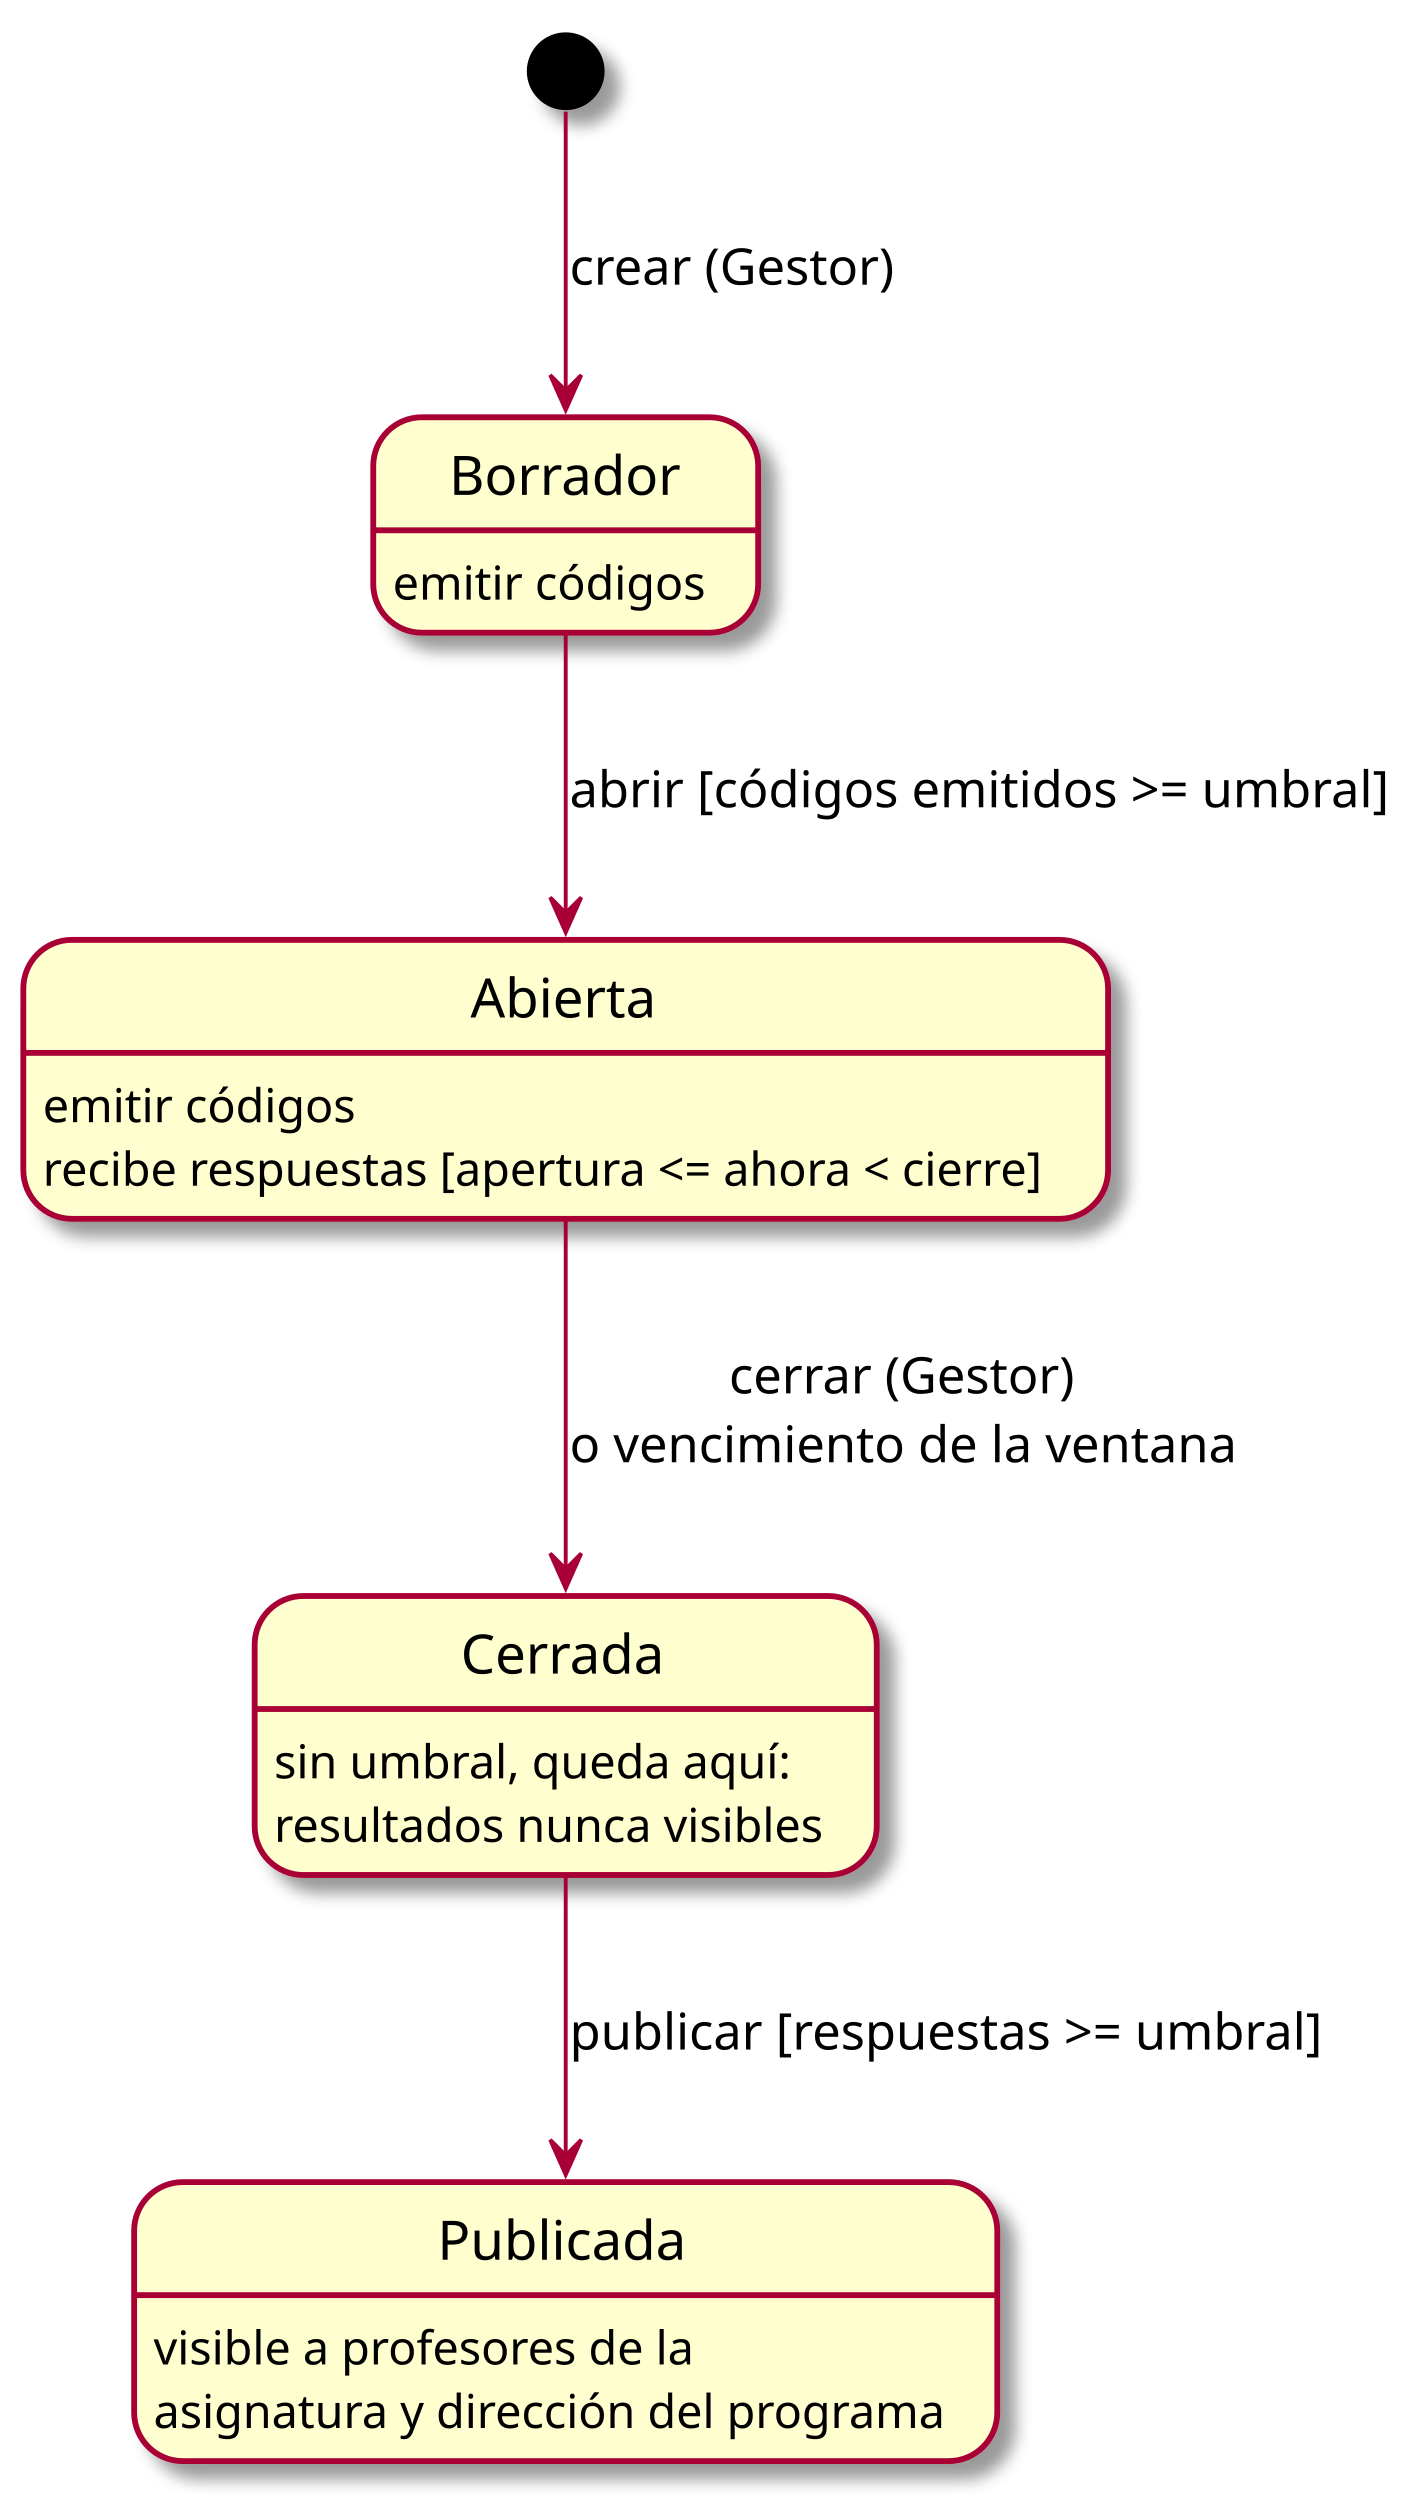
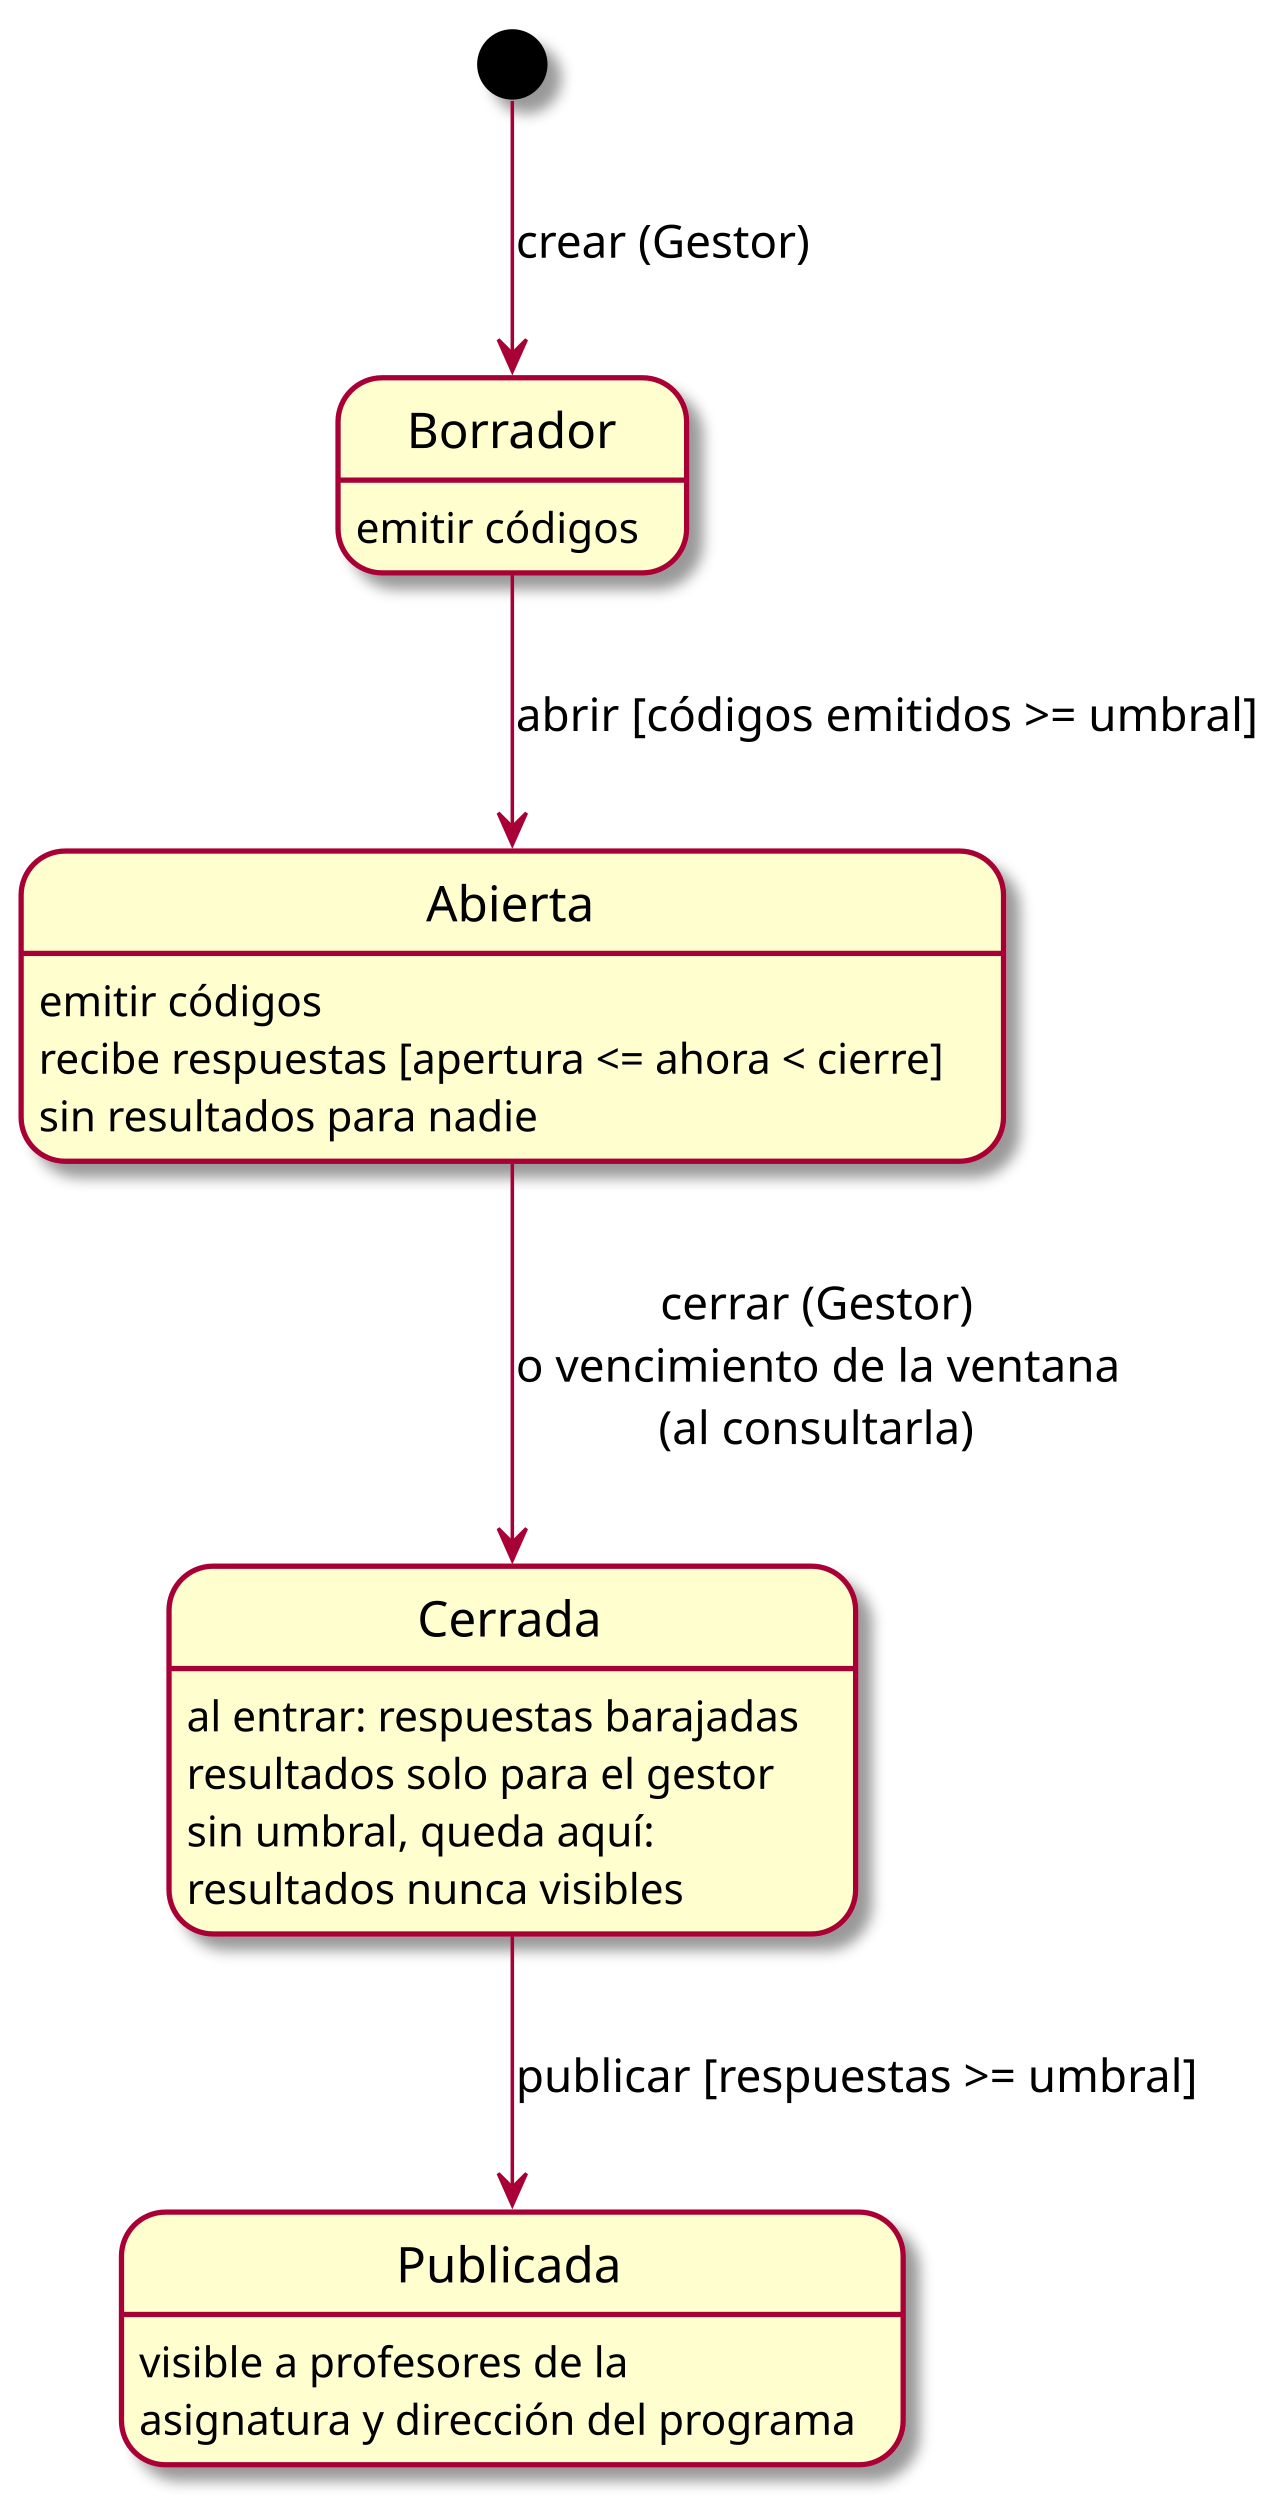
- <svg xmlns="http://www.w3.org/2000/svg" contentScriptType="application/ecmascript" contentStyleType="text/css" height="643px" preserveAspectRatio="none" style="width:362px;height:643px;" version="1.1" viewBox="0 0 362 643" width="362px" zoomAndPan="magnify">
+ <svg xmlns="http://www.w3.org/2000/svg" contentScriptType="application/ecmascript" contentStyleType="text/css" height="710px" preserveAspectRatio="none" style="width:362px;height:710px;" version="1.1" viewBox="0 0 362 710" width="362px" zoomAndPan="magnify">
  <defs>
-     <filter height="300%" id="ftvo0oxq3su4x" width="300%" x="-1" y="-1">
+     <filter height="300%" id="f142r25rzovarg" width="300%" x="-1" y="-1">
      <feGaussianBlur result="blurOut" stdDeviation="2.0" />
      <feColorMatrix in="blurOut" result="blurOut2" type="matrix" values="0 0 0 0 0 0 0 0 0 0 0 0 0 0 0 0 0 0 .4 0" />
      <feOffset dx="4.0" dy="4.0" in="blurOut2" result="blurOut3" />
      <feBlend in="SourceGraphic" in2="blurOut3" mode="normal" />
    </filter>
  </defs>
  <g>
-     <ellipse cx="145.5" cy="18.32" fill="#000000" filter="url(#ftvo0oxq3su4x)" rx="10" ry="10" style="stroke: none; stroke-width: 1.0;" />
-     <rect fill="#FEFECE" filter="url(#ftvo0oxq3su4x)" height="55.412" rx="12.5" ry="12.5" style="stroke: #A80036; stroke-width: 1.5;" width="99" x="96" y="107.32" />
-     <line style="stroke: #A80036; stroke-width: 1.5;" x1="96" x2="195" y1="136.388" y2="136.388" />
-     <text fill="#000000" font-family="sans-serif" font-size="14" lengthAdjust="spacingAndGlyphs" textLength="60" x="115.5" y="127.286">Borrador</text>
-     <text fill="#000000" font-family="sans-serif" font-size="12" lengthAdjust="spacingAndGlyphs" textLength="79" x="101" y="154.216">emitir códigos</text>
-     <rect fill="#FEFECE" filter="url(#ftvo0oxq3su4x)" height="71.756" rx="12.5" ry="12.5" style="stroke: #A80036; stroke-width: 1.5;" width="279" x="6" y="241.73" />
-     <line style="stroke: #A80036; stroke-width: 1.5;" x1="6" x2="285" y1="270.798" y2="270.798" />
-     <text fill="#000000" font-family="sans-serif" font-size="14" lengthAdjust="spacingAndGlyphs" textLength="49" x="121" y="261.696">Abierta</text>
-     <text fill="#000000" font-family="sans-serif" font-size="12" lengthAdjust="spacingAndGlyphs" textLength="79" x="11" y="288.626">emitir códigos</text>
-     <text fill="#000000" font-family="sans-serif" font-size="12" lengthAdjust="spacingAndGlyphs" textLength="259" x="11" y="304.97">recibe respuestas [apertura &lt;= ahora &lt; cierre]</text>
-     <rect fill="#FEFECE" filter="url(#ftvo0oxq3su4x)" height="71.756" rx="12.5" ry="12.5" style="stroke: #A80036; stroke-width: 1.5;" width="160" x="65.5" y="410.49" />
-     <line style="stroke: #A80036; stroke-width: 1.5;" x1="65.5" x2="225.5" y1="439.558" y2="439.558" />
-     <text fill="#000000" font-family="sans-serif" font-size="14" lengthAdjust="spacingAndGlyphs" textLength="54" x="118.5" y="430.456">Cerrada</text>
-     <text fill="#000000" font-family="sans-serif" font-size="12" lengthAdjust="spacingAndGlyphs" textLength="130" x="70.5" y="457.386">sin umbral, queda aquí:</text>
-     <text fill="#000000" font-family="sans-serif" font-size="12" lengthAdjust="spacingAndGlyphs" textLength="140" x="70.5" y="473.73">resultados nunca visibles</text>
-     <rect fill="#FEFECE" filter="url(#ftvo0oxq3su4x)" height="71.756" rx="12.5" ry="12.5" style="stroke: #A80036; stroke-width: 1.5;" width="222" x="34.5" y="561.24" />
-     <line style="stroke: #A80036; stroke-width: 1.5;" x1="34.5" x2="256.5" y1="590.308" y2="590.308" />
-     <text fill="#000000" font-family="sans-serif" font-size="14" lengthAdjust="spacingAndGlyphs" textLength="66" x="112.5" y="581.206">Publicada</text>
-     <text fill="#000000" font-family="sans-serif" font-size="12" lengthAdjust="spacingAndGlyphs" textLength="139" x="39.5" y="608.136">visible a profesores de la</text>
-     <text fill="#000000" font-family="sans-serif" font-size="12" lengthAdjust="spacingAndGlyphs" textLength="202" x="39.5" y="624.48">asignatura y dirección del programa</text>
-     <path d="M145.5,28.71 C145.5,44.23 145.5,75.97 145.5,100.57 " fill="none" id="*start-&gt;Borrador" style="stroke: #A80036; stroke-width: 1.0;" />
-     <polygon fill="#A80036" points="145.5,105.46,149.5,96.46,145.5,100.46,141.5,96.46,145.5,105.46" style="stroke: #A80036; stroke-width: 1.0;" />
-     <text fill="#000000" font-family="sans-serif" font-size="13" lengthAdjust="spacingAndGlyphs" textLength="81" x="146.5" y="73.217">crear (Gestor)</text>
-     <path d="M145.5,163.13 C145.5,183.48 145.5,211.71 145.5,234.92 " fill="none" id="Borrador-&gt;Abierta" style="stroke: #A80036; stroke-width: 1.0;" />
-     <polygon fill="#A80036" points="145.5,239.81,149.5,230.81,145.5,234.81,141.5,230.81,145.5,239.81" style="stroke: #A80036; stroke-width: 1.0;" />
-     <text fill="#000000" font-family="sans-serif" font-size="13" lengthAdjust="spacingAndGlyphs" textLength="204" x="146.5" y="207.627">abrir [códigos emitidos &gt;= umbral]</text>
-     <path d="M145.5,313.97 C145.5,340.17 145.5,375.97 145.5,403.58 " fill="none" id="Abierta-&gt;Cerrada" style="stroke: #A80036; stroke-width: 1.0;" />
-     <polygon fill="#A80036" points="145.5,408.54,149.5,399.54,145.5,403.54,141.5,399.54,145.5,408.54" style="stroke: #A80036; stroke-width: 1.0;" />
-     <text fill="#000000" font-family="sans-serif" font-size="13" lengthAdjust="spacingAndGlyphs" textLength="86" x="187.5" y="358.387">cerrar (Gestor)</text>
-     <text fill="#000000" font-family="sans-serif" font-size="13" lengthAdjust="spacingAndGlyphs" textLength="168" x="146.5" y="376.093">o vencimiento de la ventana</text>
-     <path d="M145.5,482.62 C145.5,504.22 145.5,531.96 145.5,554.62 " fill="none" id="Cerrada-&gt;Publicada" style="stroke: #A80036; stroke-width: 1.0;" />
-     <polygon fill="#A80036" points="145.5,559.35,149.5,550.35,145.5,554.35,141.5,550.35,145.5,559.35" style="stroke: #A80036; stroke-width: 1.0;" />
-     <text fill="#000000" font-family="sans-serif" font-size="13" lengthAdjust="spacingAndGlyphs" textLength="187" x="146.5" y="527.137">publicar [respuestas &gt;= umbral]</text>
+     <ellipse cx="145.5" cy="18.29" fill="#000000" filter="url(#f142r25rzovarg)" rx="10" ry="10" style="stroke: none; stroke-width: 1.0;" />
+     <rect fill="#FEFECE" filter="url(#f142r25rzovarg)" height="55.412" rx="12.5" ry="12.5" style="stroke: #A80036; stroke-width: 1.5;" width="99" x="96" y="107.29" />
+     <line style="stroke: #A80036; stroke-width: 1.5;" x1="96" x2="195" y1="136.358" y2="136.358" />
+     <text fill="#000000" font-family="sans-serif" font-size="14" lengthAdjust="spacingAndGlyphs" textLength="60" x="115.5" y="127.256">Borrador</text>
+     <text fill="#000000" font-family="sans-serif" font-size="12" lengthAdjust="spacingAndGlyphs" textLength="79" x="101" y="154.186">emitir códigos</text>
+     <rect fill="#FEFECE" filter="url(#f142r25rzovarg)" height="88.1" rx="12.5" ry="12.5" style="stroke: #A80036; stroke-width: 1.5;" width="279" x="6" y="241.7" />
+     <line style="stroke: #A80036; stroke-width: 1.5;" x1="6" x2="285" y1="270.768" y2="270.768" />
+     <text fill="#000000" font-family="sans-serif" font-size="14" lengthAdjust="spacingAndGlyphs" textLength="49" x="121" y="261.666">Abierta</text>
+     <text fill="#000000" font-family="sans-serif" font-size="12" lengthAdjust="spacingAndGlyphs" textLength="79" x="11" y="288.596">emitir códigos</text>
+     <text fill="#000000" font-family="sans-serif" font-size="12" lengthAdjust="spacingAndGlyphs" textLength="259" x="11" y="304.94">recibe respuestas [apertura &lt;= ahora &lt; cierre]</text>
+     <text fill="#000000" font-family="sans-serif" font-size="12" lengthAdjust="spacingAndGlyphs" textLength="141" x="11" y="321.284">sin resultados para nadie</text>
+     <rect fill="#FEFECE" filter="url(#f142r25rzovarg)" height="104.444" rx="12.5" ry="12.5" style="stroke: #A80036; stroke-width: 1.5;" width="195" x="48" y="444.8" />
+     <line style="stroke: #A80036; stroke-width: 1.5;" x1="48" x2="243" y1="473.868" y2="473.868" />
+     <text fill="#000000" font-family="sans-serif" font-size="14" lengthAdjust="spacingAndGlyphs" textLength="54" x="118.5" y="464.766">Cerrada</text>
+     <text fill="#000000" font-family="sans-serif" font-size="12" lengthAdjust="spacingAndGlyphs" textLength="175" x="53" y="491.696">al entrar: respuestas barajadas</text>
+     <text fill="#000000" font-family="sans-serif" font-size="12" lengthAdjust="spacingAndGlyphs" textLength="166" x="53" y="508.04">resultados solo para el gestor</text>
+     <text fill="#000000" font-family="sans-serif" font-size="12" lengthAdjust="spacingAndGlyphs" textLength="130" x="53" y="524.384">sin umbral, queda aquí:</text>
+     <text fill="#000000" font-family="sans-serif" font-size="12" lengthAdjust="spacingAndGlyphs" textLength="140" x="53" y="540.728">resultados nunca visibles</text>
+     <rect fill="#FEFECE" filter="url(#f142r25rzovarg)" height="71.756" rx="12.5" ry="12.5" style="stroke: #A80036; stroke-width: 1.5;" width="222" x="34.5" y="628.24" />
+     <line style="stroke: #A80036; stroke-width: 1.5;" x1="34.5" x2="256.5" y1="657.308" y2="657.308" />
+     <text fill="#000000" font-family="sans-serif" font-size="14" lengthAdjust="spacingAndGlyphs" textLength="66" x="112.5" y="648.206">Publicada</text>
+     <text fill="#000000" font-family="sans-serif" font-size="12" lengthAdjust="spacingAndGlyphs" textLength="139" x="39.5" y="675.136">visible a profesores de la</text>
+     <text fill="#000000" font-family="sans-serif" font-size="12" lengthAdjust="spacingAndGlyphs" textLength="202" x="39.5" y="691.48">asignatura y dirección del programa</text>
+     <path d="M145.5,28.67 C145.5,44.2 145.5,75.94 145.5,100.53 " fill="none" id="*start-&gt;Borrador" style="stroke: #A80036; stroke-width: 1.0;" />
+     <polygon fill="#A80036" points="145.5,105.43,149.5,96.43,145.5,100.43,141.5,96.43,145.5,105.43" style="stroke: #A80036; stroke-width: 1.0;" />
+     <text fill="#000000" font-family="sans-serif" font-size="13" lengthAdjust="spacingAndGlyphs" textLength="81" x="146.5" y="73.187">crear (Gestor)</text>
+     <path d="M145.5,162.93 C145.5,182.99 145.5,210.95 145.5,235.03 " fill="none" id="Borrador-&gt;Abierta" style="stroke: #A80036; stroke-width: 1.0;" />
+     <polygon fill="#A80036" points="145.5,239.87,149.5,230.87,145.5,234.87,141.5,230.87,145.5,239.87" style="stroke: #A80036; stroke-width: 1.0;" />
+     <text fill="#000000" font-family="sans-serif" font-size="13" lengthAdjust="spacingAndGlyphs" textLength="204" x="146.5" y="207.597">abrir [códigos emitidos &gt;= umbral]</text>
+     <path d="M145.5,330.11 C145.5,361.44 145.5,404.09 145.5,438.3 " fill="none" id="Abierta-&gt;Cerrada" style="stroke: #A80036; stroke-width: 1.0;" />
+     <polygon fill="#A80036" points="145.5,443.08,149.5,434.08,145.5,438.08,141.5,434.08,145.5,443.08" style="stroke: #A80036; stroke-width: 1.0;" />
+     <text fill="#000000" font-family="sans-serif" font-size="13" lengthAdjust="spacingAndGlyphs" textLength="86" x="187.5" y="374.697">cerrar (Gestor)</text>
+     <text fill="#000000" font-family="sans-serif" font-size="13" lengthAdjust="spacingAndGlyphs" textLength="168" x="146.5" y="392.403">o vencimiento de la ventana</text>
+     <text fill="#000000" font-family="sans-serif" font-size="13" lengthAdjust="spacingAndGlyphs" textLength="87" x="187" y="410.109">(al consultarla)</text>
+     <path d="M145.5,549.36 C145.5,572.53 145.5,599.56 145.5,621.45 " fill="none" id="Cerrada-&gt;Publicada" style="stroke: #A80036; stroke-width: 1.0;" />
+     <polygon fill="#A80036" points="145.5,626.26,149.5,617.26,145.5,621.26,141.5,617.26,145.5,626.26" style="stroke: #A80036; stroke-width: 1.0;" />
+     <text fill="#000000" font-family="sans-serif" font-size="13" lengthAdjust="spacingAndGlyphs" textLength="187" x="146.5" y="594.137">publicar [respuestas &gt;= umbral]</text>
  </g>
</svg>
